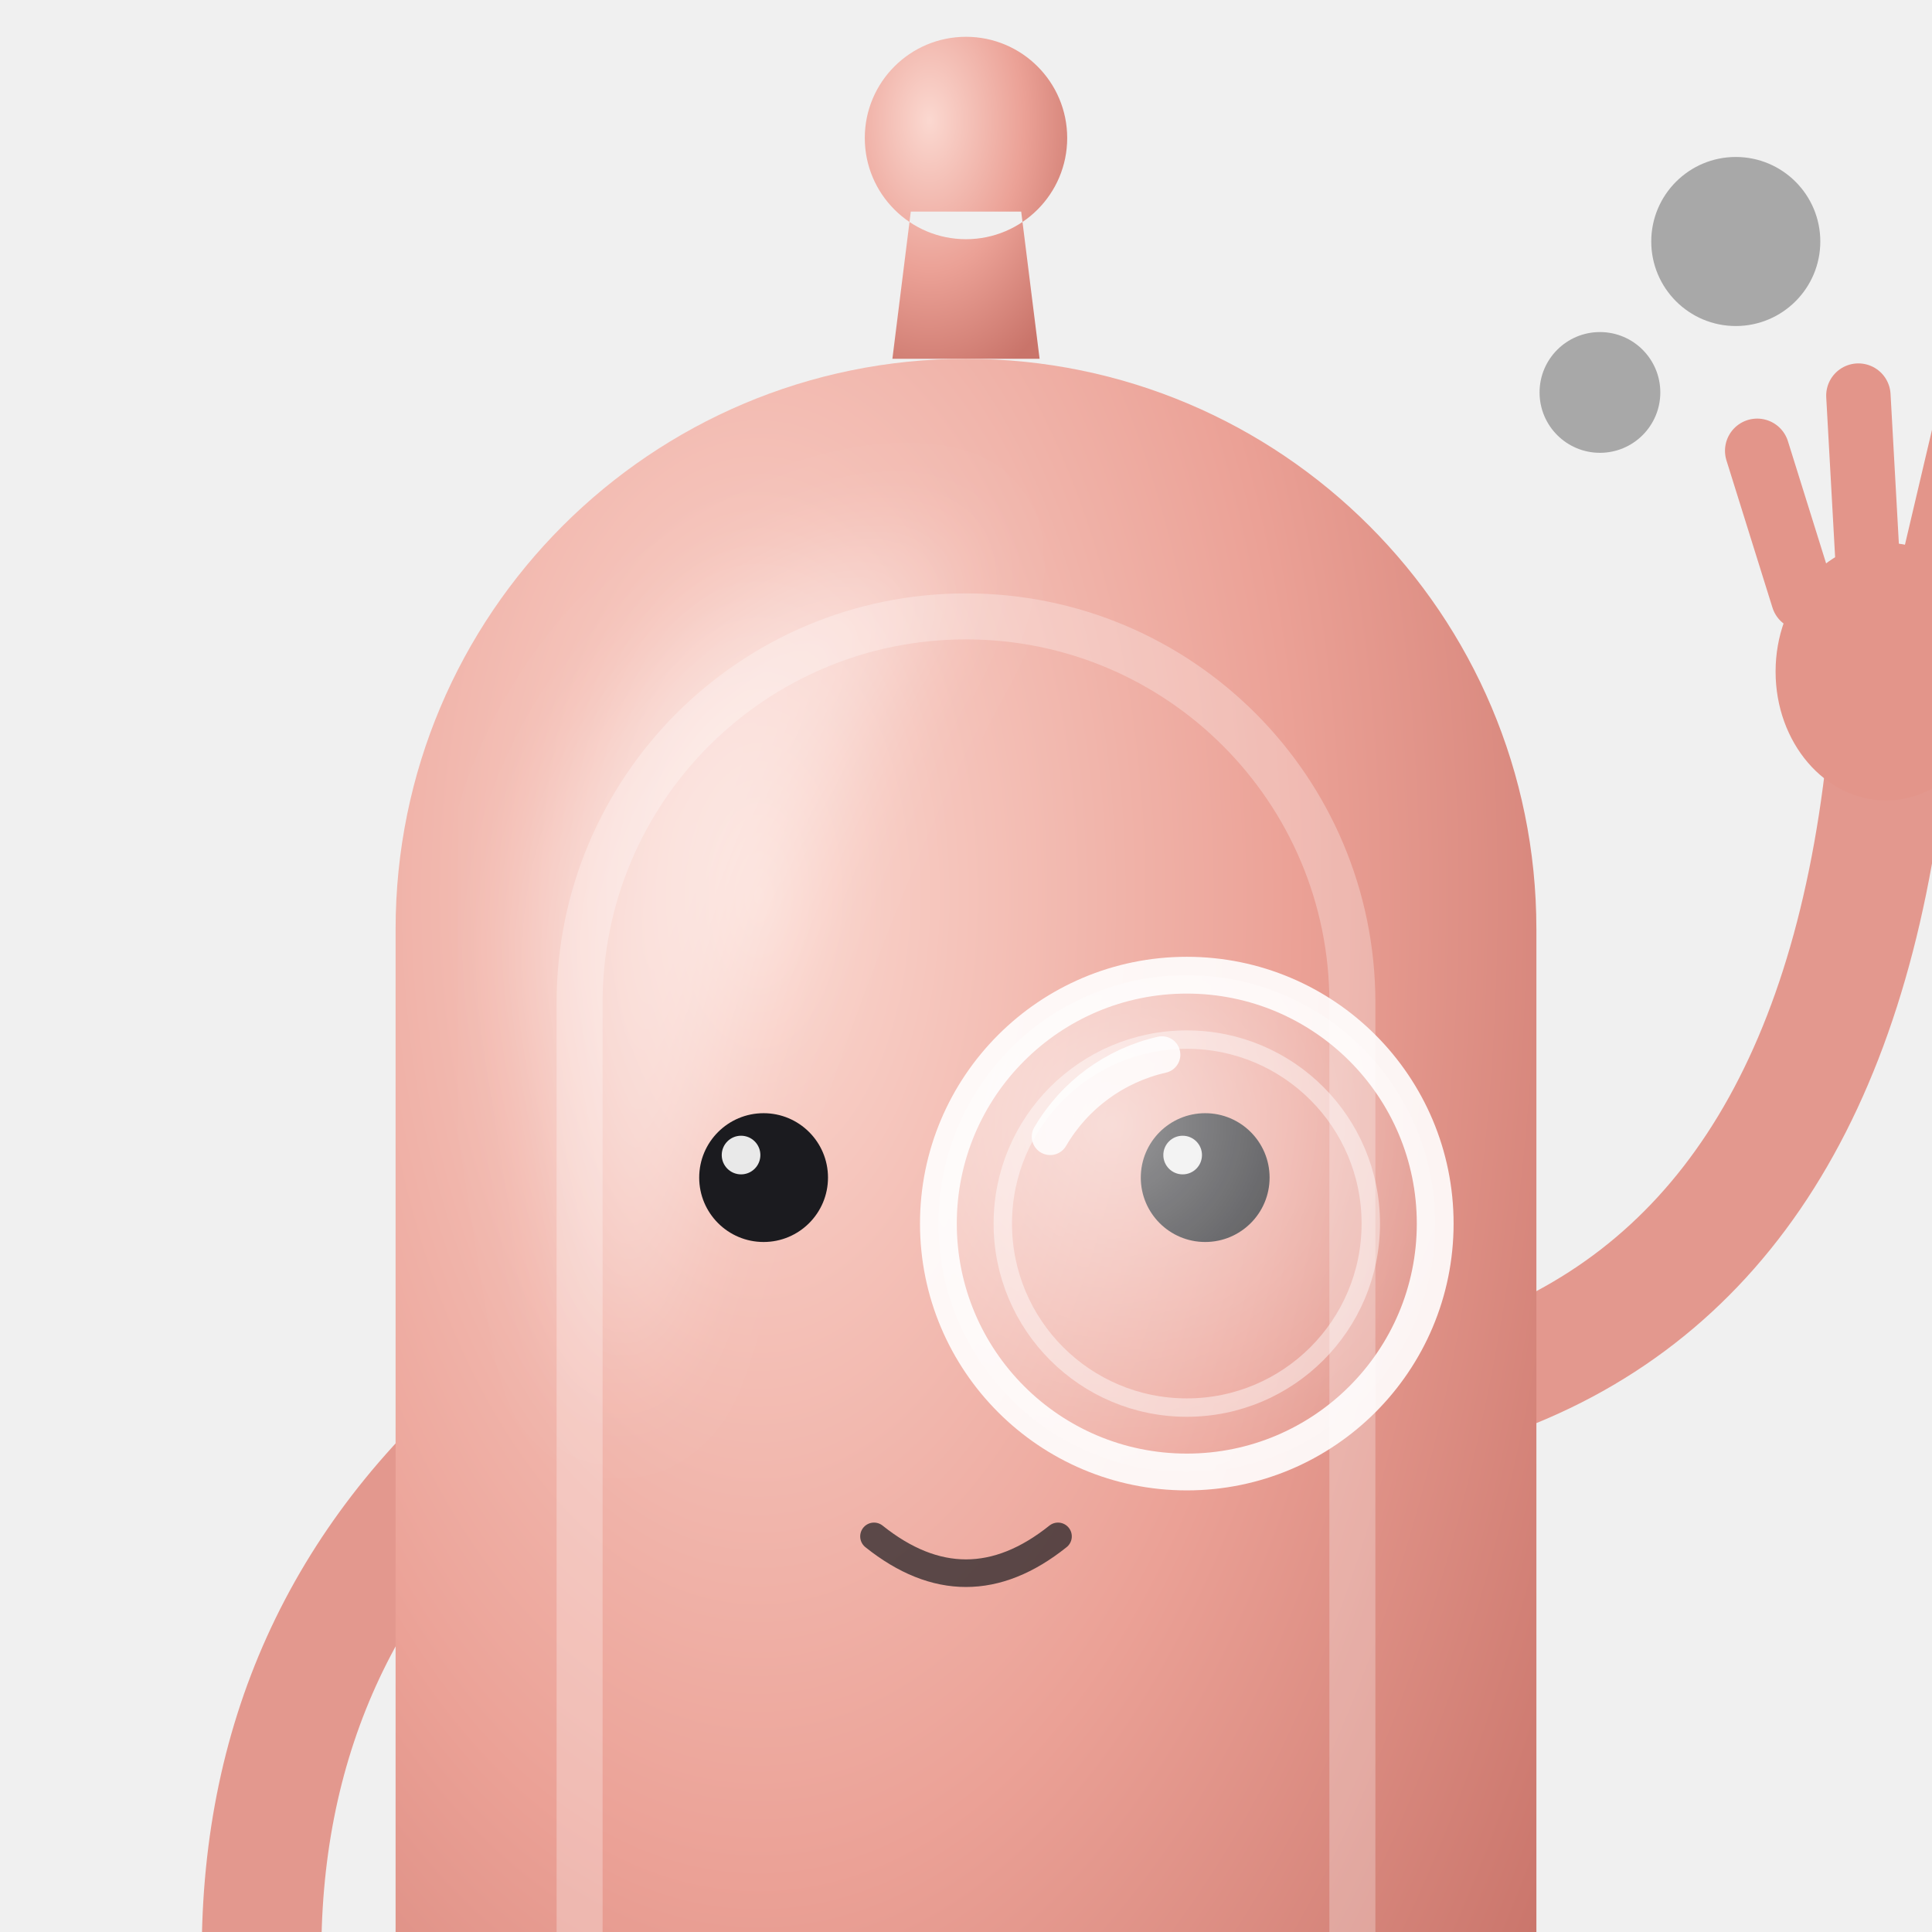
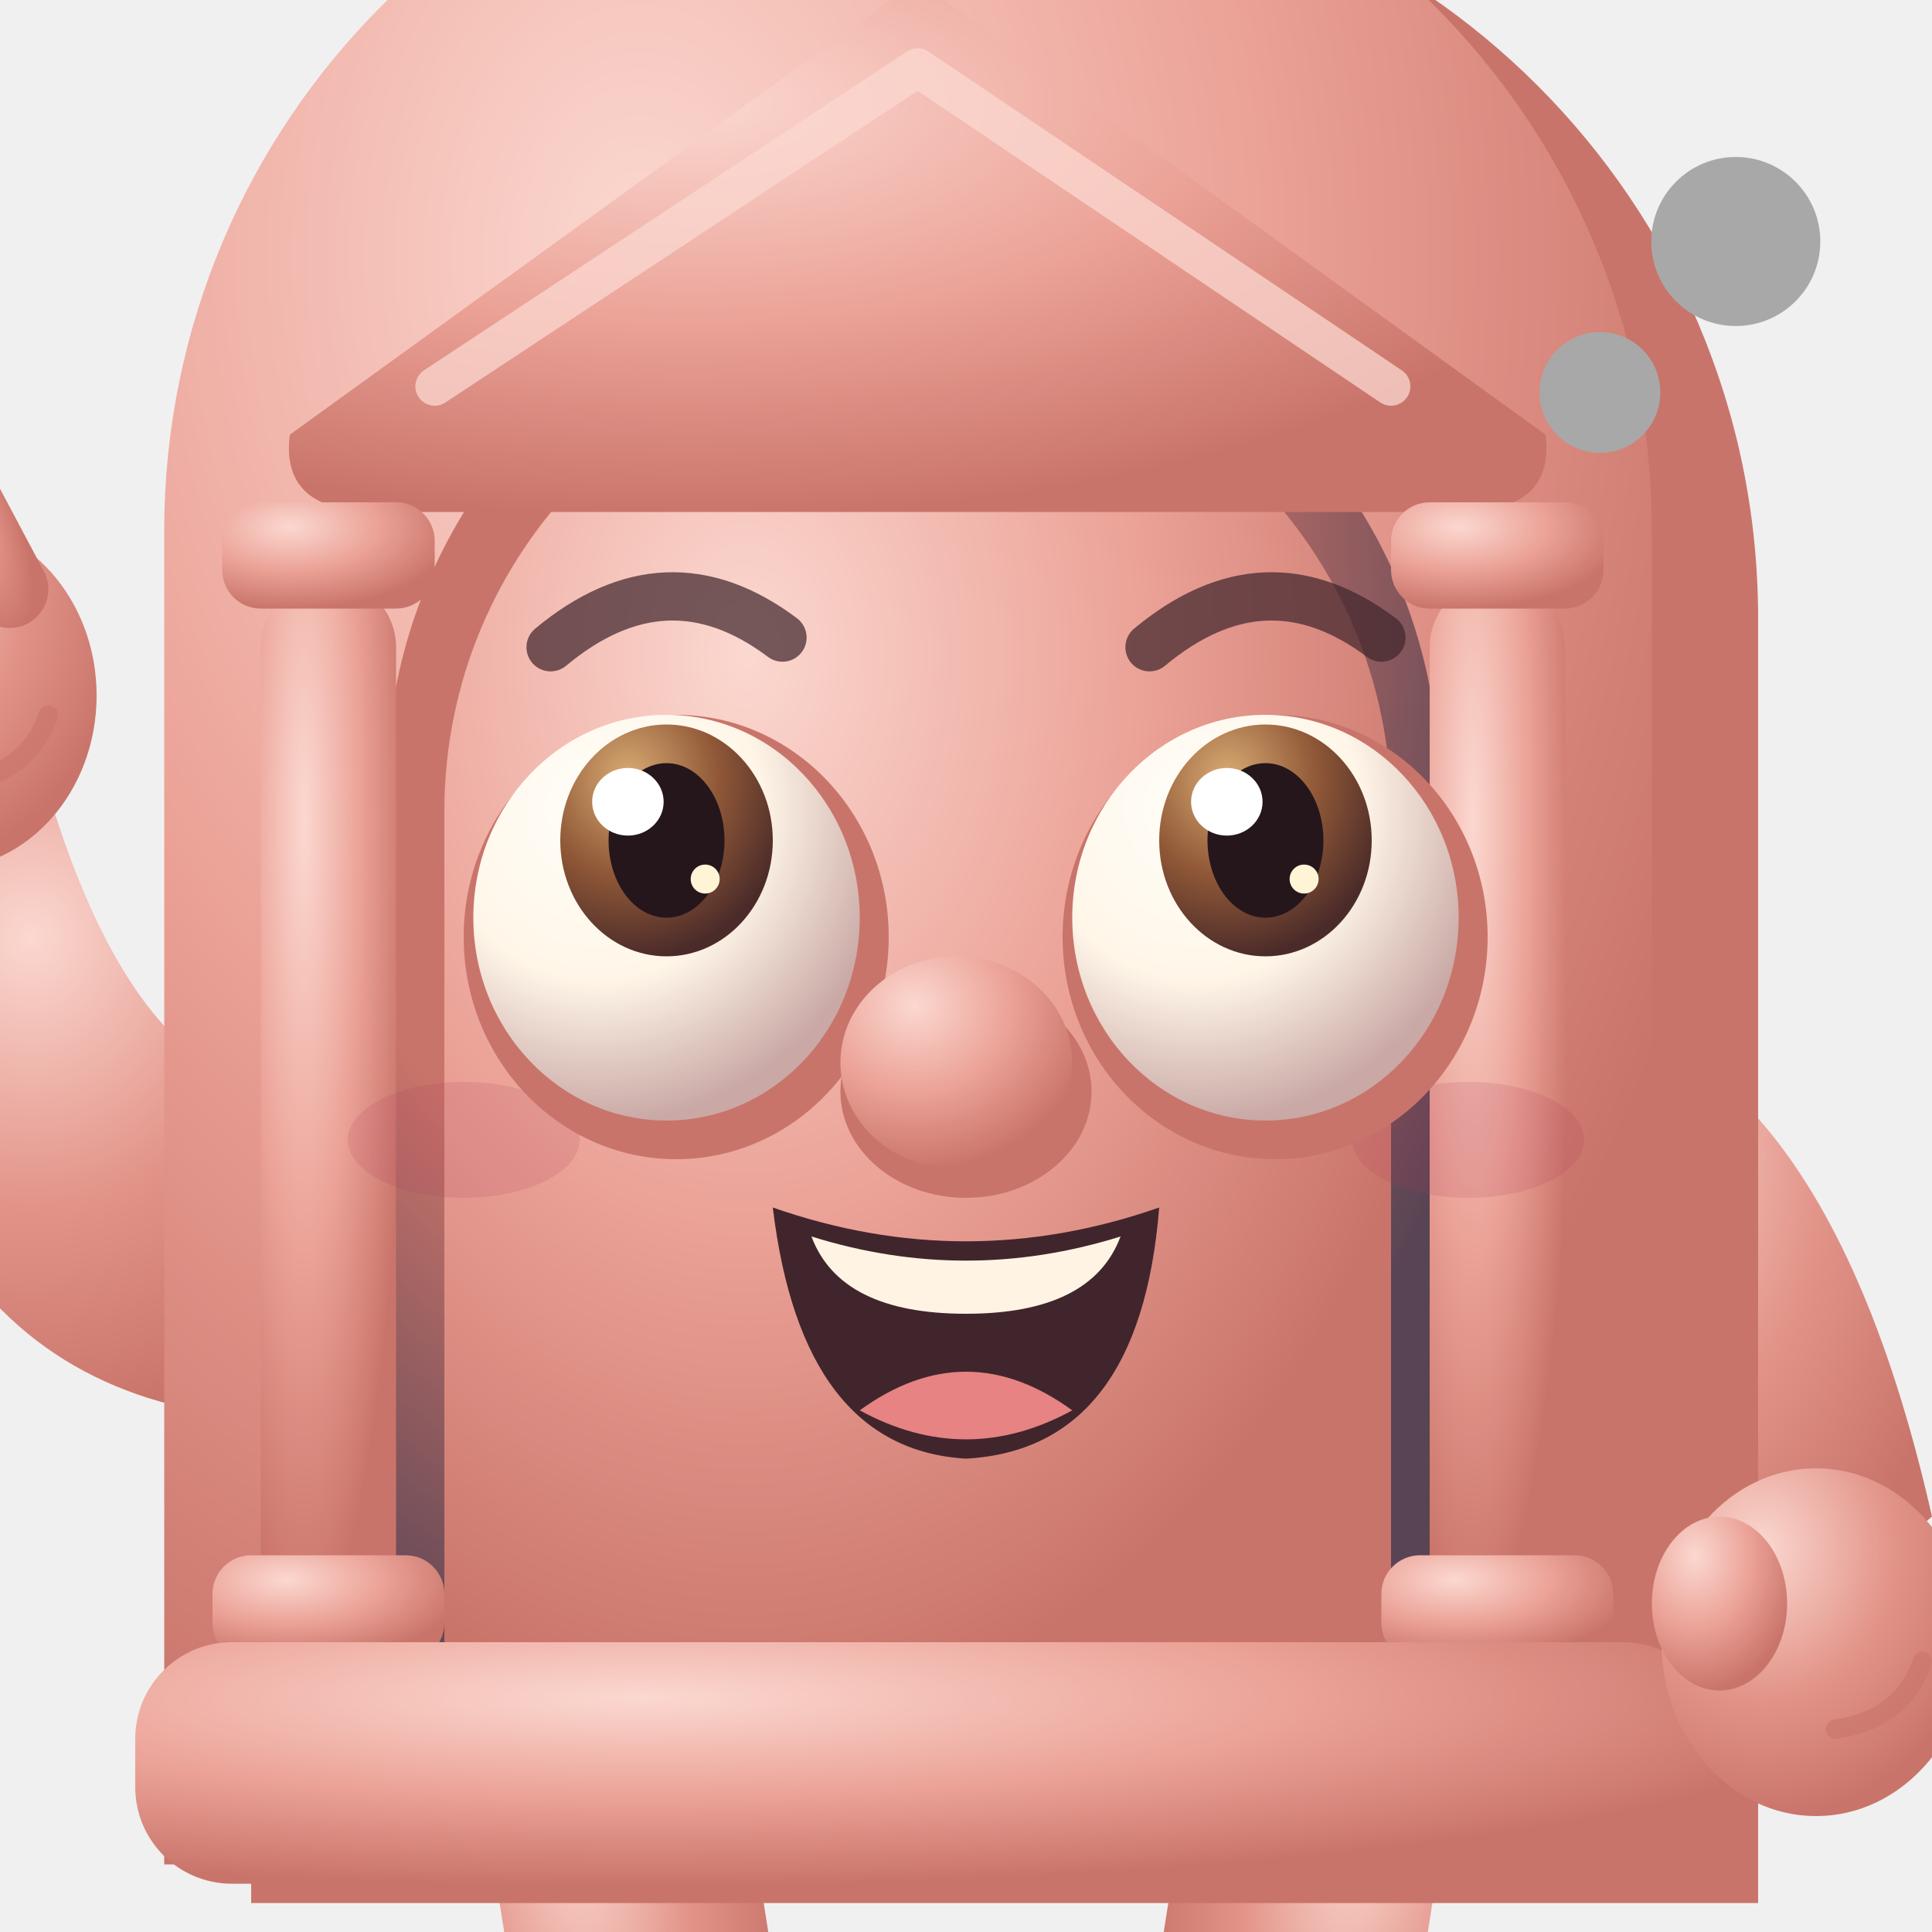
<svg xmlns="http://www.w3.org/2000/svg" viewBox="0 0 64 64" width="48" height="48" role="img" aria-label="Petra, Master, planning">
  <defs>
-     <radialGradient id="sm-petra-b" cx="32%" cy="26%" r="85%">
+     <radialGradient id="sm-petra-clay" cx="32%" cy="23%" r="78%">
      <stop offset="0" stop-color="#FBD8D0" />
-       <stop offset=".55" stop-color="#EBA196" />
+       <stop offset="0.54" stop-color="#EBA196" />
      <stop offset="1" stop-color="#C9746A" />
    </radialGradient>
-     <radialGradient id="sm-petra-l" cx="35%" cy="30%" r="75%">
-       <stop offset="0" stop-color="#fff" stop-opacity=".55" />
-       <stop offset="1" stop-color="#fff" stop-opacity=".08" />
+     <radialGradient id="sm-petra-arm" cx="32%" cy="23%" r="78%">
+       <stop offset="0" stop-color="#FBD8D0" />
+       <stop offset="0.54" stop-color="#E3958A" />
+       <stop offset="1" stop-color="#C9746A" />
    </radialGradient>
-     <filter id="sm-petra-f" x="-20%" y="-20%" width="140%" height="140%">
-       <feGaussianBlur stdDeviation="6" />
-     </filter>
-     <filter id="sm-petra-s" x="-50%" y="-50%" width="200%" height="200%">
-       <feGaussianBlur stdDeviation="8" />
-     </filter>
+     <radialGradient id="sm-petra-recess" cx="32%" cy="23%" r="78%">
+       <stop offset="0" stop-color="#C9746A" />
+       <stop offset="0.54" stop-color="#C9746A" />
+       <stop offset="1" stop-color="#594454" />
+     </radialGradient>
+     <radialGradient id="sm-petra-boot" cx="32%" cy="23%" r="78%">
+       <stop offset="0" stop-color="#d39a69" />
+       <stop offset="0.54" stop-color="#966347" />
+       <stop offset="1" stop-color="#4a302d" />
+     </radialGradient>
+     <radialGradient id="sm-petra-wood" cx="32%" cy="23%" r="78%">
+       <stop offset="0" stop-color="#ffe0a6" />
+       <stop offset="0.54" stop-color="#bb8051" />
+       <stop offset="1" stop-color="#774231" />
+     </radialGradient>
+     <radialGradient id="sm-petra-gold" cx="32%" cy="23%" r="78%">
+       <stop offset="0" stop-color="#fff5bb" />
+       <stop offset="0.54" stop-color="#ebba54" />
+       <stop offset="1" stop-color="#aa612e" />
+     </radialGradient>
+     <radialGradient id="sm-petra-red" cx="32%" cy="23%" r="78%">
+       <stop offset="0" stop-color="#ffb3a4" />
+       <stop offset="0.54" stop-color="#e47065" />
+       <stop offset="1" stop-color="#a53247" />
+     </radialGradient>
+     <radialGradient id="sm-petra-white" cx="32%" cy="23%" r="78%">
+       <stop offset="0" stop-color="#fffef9" />
+       <stop offset="0.54" stop-color="#fff6e8" />
+       <stop offset="1" stop-color="#c9a8a5" />
+     </radialGradient>
+     <radialGradient id="sm-petra-iris" cx="32%" cy="23%" r="78%">
+       <stop offset="0" stop-color="#d9ab73" />
+       <stop offset="0.54" stop-color="#905837" />
+       <stop offset="1" stop-color="#4b2b29" />
+     </radialGradient>
+     <radialGradient id="sm-petra-floor">
+       <stop stop-color="#38252e" stop-opacity=".31" />
+       <stop offset=".55" stop-color="#483442" stop-opacity=".2" />
+       <stop offset="1" stop-color="#483442" stop-opacity="0" />
+     </radialGradient>
  </defs>
-   <g transform="scale(0.30476) translate(-45 -45)">
-     <path d="M125 300 L122 344" fill="none" stroke="#E3958A" stroke-width="13" stroke-linecap="round" stroke-linejoin="round" opacity=".96" />
-     <path d="M175 300 L178 344" fill="none" stroke="#E3958A" stroke-width="13" stroke-linecap="round" stroke-linejoin="round" opacity=".96" />
-     <ellipse cx="118" cy="347" rx="17" ry="9" fill="#E3958A" />
-     <ellipse cx="182" cy="347" rx="17" ry="9" fill="#E3958A" />
-     <path d="M94 205 Q70 230 74 268" fill="none" stroke="#E3958A" stroke-width="13" stroke-linecap="round" stroke-linejoin="round" opacity=".96" />
-     <circle cx="74" cy="270" r="10" fill="#E3958A" />
-     <path d="M206 195 Q244 182 250 128" fill="none" stroke="#E3958A" stroke-width="13" stroke-linecap="round" stroke-linejoin="round" opacity=".96" />
-     <g transform="translate(250 118)">
-       <ellipse rx="12" ry="14" fill="#E3958A" />
-       <path d="M-9 -8 L-14 -24 M-2 -12 L-3 -30 M5 -11 L9 -28 M10 -5 L18 -18" stroke="#E3958A" stroke-width="7" stroke-linecap="round" />
+   <g transform="scale(0.32) translate(-50 -79)">
+     <g transform="translate(119 302) rotate(-9) scale(1 1)">
+       <rect x="-13" y="-53" width="27" height="71" rx="13" fill="url(#sm-petra-arm)" />
+       <path d="M-17-13Q-12-20 12-17Q23-17 21-6L20 23Q32 37 14 45H-27Q-45 44-42 29Q-41 12-22 11Z" fill="url(#sm-petra-boot)" />
+       <path d="M-42 32Q-24 42 22 32Q27 46 12 47H-28Q-45 45-42 32Z" fill="#49302b" />
+       <path d="M-40 33Q-20 43 24 33" fill="none" stroke="#bd9169" stroke-width="2.7" stroke-linecap="round" stroke-linejoin="round" />
+       <path d="M-39 30Q-33 17-19 17M-15-10Q-4-15 13-10" fill="none" stroke="#f1bd89" stroke-width="3" opacity="0.55" stroke-linecap="round" stroke-linejoin="round" />
+       <ellipse cx="-15" cy="-3" rx="2.7" ry="2.7" fill="#3b2826" />
+       <ellipse cx="2" cy="-1" rx="2.7" ry="2.7" fill="#3b2826" />
+       <path d="M-15 -3l17 2" fill="none" stroke="#f4d3a6" stroke-width="2.5" stroke-linecap="round" stroke-linejoin="round" />
+       <ellipse cx="-17" cy="4" rx="2.7" ry="2.7" fill="#3b2826" />
+       <ellipse cx="0" cy="6" rx="2.7" ry="2.7" fill="#3b2826" />
+       <path d="M-17 4l17 2" fill="none" stroke="#f4d3a6" stroke-width="2.5" stroke-linecap="round" stroke-linejoin="round" />
+       <ellipse cx="-19" cy="11" rx="2.7" ry="2.7" fill="#3b2826" />
+       <ellipse cx="-2" cy="13" rx="2.7" ry="2.7" fill="#3b2826" />
+       <path d="M-19 11l17 2" fill="none" stroke="#f4d3a6" stroke-width="2.5" stroke-linecap="round" stroke-linejoin="round" />
+       <path d="M-10 17q-14 9-17 5M-10 17q8 4 10 11" fill="none" stroke="#dfad7d" stroke-width="2" opacity="0.7" stroke-linecap="round" stroke-linejoin="round" />
+       <path d="M-29 26l6 1m-9-5l4 1m36-3l5-1" fill="none" stroke="#d5a47a" stroke-width="1.5" opacity="0.65" stroke-linecap="round" stroke-linejoin="round" />
    </g>
-     <path d="M150 60 m-11 0 a11 11 0 1 0 22 0 a11 11 0 1 0 -22 0 M144 68 L156 68 L158 84 L142 84 Z" fill="url(#sm-petra-b)" />
-     <path d="M88 296 L88 146 A62 62 0 0 1 212 146 L212 296 Q212 310 198 310 L102 310 Q88 310 88 296 Z" fill="url(#sm-petra-b)" />
-     <path d="M108 300 L108 154 A42 42 0 0 1 192 154 L192 300" fill="none" stroke="#fff" stroke-opacity=".28" stroke-width="5" />
-     <path d="M104 150 A46 46 0 0 1 150 104 Q132 130 112 200 Z" fill="#fff" opacity=".42" filter="url(#sm-petra-f)" />
-     <g>
-       <circle cx="128" cy="173" r="7" fill="#1B1B1F" />
-       <circle cx="125.55" cy="170.55" r="2.1" fill="#fff" opacity=".9" />
-       <circle cx="176" cy="173" r="7" fill="#1B1B1F" />
-       <circle cx="173.55" cy="170.55" r="2.1" fill="#fff" opacity=".9" />
+     <g transform="translate(181 302) rotate(9) scale(-1 1)">
+       <rect x="-13" y="-53" width="27" height="71" rx="13" fill="url(#sm-petra-arm)" />
+       <path d="M-17-13Q-12-20 12-17Q23-17 21-6L20 23Q32 37 14 45H-27Q-45 44-42 29Q-41 12-22 11Z" fill="url(#sm-petra-boot)" />
+       <path d="M-42 32Q-24 42 22 32Q27 46 12 47H-28Q-45 45-42 32Z" fill="#49302b" />
+       <path d="M-40 33Q-20 43 24 33" fill="none" stroke="#bd9169" stroke-width="2.7" stroke-linecap="round" stroke-linejoin="round" />
+       <path d="M-39 30Q-33 17-19 17M-15-10Q-4-15 13-10" fill="none" stroke="#f1bd89" stroke-width="3" opacity="0.55" stroke-linecap="round" stroke-linejoin="round" />
+       <ellipse cx="-15" cy="-3" rx="2.7" ry="2.7" fill="#3b2826" />
+       <ellipse cx="2" cy="-1" rx="2.7" ry="2.7" fill="#3b2826" />
+       <path d="M-15 -3l17 2" fill="none" stroke="#f4d3a6" stroke-width="2.5" stroke-linecap="round" stroke-linejoin="round" />
+       <ellipse cx="-17" cy="4" rx="2.7" ry="2.7" fill="#3b2826" />
+       <ellipse cx="0" cy="6" rx="2.7" ry="2.7" fill="#3b2826" />
+       <path d="M-17 4l17 2" fill="none" stroke="#f4d3a6" stroke-width="2.5" stroke-linecap="round" stroke-linejoin="round" />
+       <ellipse cx="-19" cy="11" rx="2.7" ry="2.7" fill="#3b2826" />
+       <ellipse cx="-2" cy="13" rx="2.7" ry="2.7" fill="#3b2826" />
+       <path d="M-19 11l17 2" fill="none" stroke="#f4d3a6" stroke-width="2.5" stroke-linecap="round" stroke-linejoin="round" />
+       <path d="M-10 17q-14 9-17 5M-10 17q8 4 10 11" fill="none" stroke="#dfad7d" stroke-width="2" opacity="0.7" stroke-linecap="round" stroke-linejoin="round" />
+       <path d="M-29 26l6 1m-9-5l4 1m36-3l5-1" fill="none" stroke="#d5a47a" stroke-width="1.5" opacity="0.65" stroke-linecap="round" stroke-linejoin="round" />
    </g>
-     <circle cx="174" cy="178" r="27" fill="url(#sm-petra-l)" stroke="#fff" stroke-opacity=".9" stroke-width="4" />
-     <circle cx="174" cy="178" r="20" fill="none" stroke="#fff" stroke-opacity=".45" stroke-width="2" />
-     <path d="M159.15 168.55 A18.9 18.9 0 0 1 171.3 159.64" fill="none" stroke="#fff" stroke-width="4" stroke-linecap="round" opacity=".85" />
-     <path d="M140 212 Q150 220 160 212" fill="none" stroke="#1B1B1F" stroke-width="3" stroke-linecap="round" opacity=".7" />
+     <path d="M92 190Q67 201 55 161L35 164Q35 227 83 226Z" fill="url(#sm-petra-arm)" />
+     <path d="M207 183Q238 183 250 236L232 251Q219 209 204 222Z" fill="url(#sm-petra-arm)" />
+     <path d="M76 276v-133a78 78 0 0 1 156 0v133Z" fill="#C9746A" />
+     <path d="M67 272v-138a77 77 0 0 1 154 0v138Z" fill="url(#sm-petra-clay)" />
+     <ellipse cx="144" cy="58" rx="20" ry="19" fill="url(#sm-petra-clay)" />
+     <path d="M90 261v-100.5a54.5 54.5 0 0 1 109 0v100.5Z" fill="url(#sm-petra-recess)" />
+     <path d="M96 256v-93a49 49 0 0 1 98 0v93Z" fill="url(#sm-petra-clay)" />
+     <path d="M80 124L145 77L210 124Q211 132 201 132H89Q79 132 80 124Z" fill="url(#sm-petra-clay)" />
+     <path d="M95 119L145 86L194 119" fill="none" stroke="#FBD8D0" stroke-width="4" opacity="0.75" stroke-linecap="round" stroke-linejoin="round" />
+     <rect x="77" y="139" width="14" height="108" rx="7" fill="url(#sm-petra-clay)" />
+     <rect x="73" y="131" width="22" height="11" rx="4" fill="url(#sm-petra-clay)" />
+     <rect x="72" y="240" width="24" height="11" rx="4" fill="url(#sm-petra-clay)" />
+     <rect x="198" y="139" width="14" height="108" rx="7" fill="url(#sm-petra-clay)" />
+     <rect x="194" y="131" width="22" height="11" rx="4" fill="url(#sm-petra-clay)" />
+     <rect x="193" y="240" width="24" height="11" rx="4" fill="url(#sm-petra-clay)" />
+     <rect x="64" y="249" width="164" height="25" rx="10" fill="url(#sm-petra-clay)" />
+     <ellipse cx="44" cy="151" rx="16" ry="18" fill="url(#sm-petra-arm)" />
+     <ellipse cx="34" cy="147" rx="7" ry="9" fill="url(#sm-petra-clay)" />
+     <path d="M46 160q7 -1 9 -7" fill="none" stroke="#C9746A" stroke-width="2" opacity="0.65" stroke-linecap="round" stroke-linejoin="round" />
+     <g transform="rotate(-28 40 147)">
+       <rect x="28" y="129" width="8" height="23" rx="4" fill="url(#sm-petra-arm)" />
+       <rect x="38" y="124" width="9" height="27" rx="4" fill="url(#sm-petra-arm)" />
+       <rect x="49" y="128" width="8" height="22" rx="4" fill="url(#sm-petra-arm)" />
+     </g>
+     <g transform="translate(150 174)">
+       <ellipse cx="-52" cy="23" rx="12" ry="6" fill="#a63655" opacity=".15" />
+       <ellipse cx="52" cy="23" rx="12" ry="6" fill="#a63655" opacity=".15" />
+       <g>
+         <g transform="translate(-31 0)">
+           <path d="M-12 -28Q0 -38 12 -29" fill="none" stroke="#41252C" stroke-width="5" opacity="0.72" stroke-linecap="round" stroke-linejoin="round" />
+           <ellipse cx="1" cy="2" rx="22" ry="23" fill="#C9746A" />
+           <ellipse cx="0" cy="0" rx="20" ry="21" fill="url(#sm-petra-white)" />
+           <ellipse cx="0" cy="-8" rx="11" ry="12" fill="url(#sm-petra-iris)" />
+           <ellipse cx="0" cy="-8" rx="6" ry="8" fill="#25161c" />
+           <ellipse cx="-4" cy="-12" rx="3.7" ry="3.5" fill="white" />
+           <ellipse cx="4" cy="-4" rx="1.5" ry="1.5" fill="#fff4d5" />
+         </g>
+         <g transform="translate(31 0)">
+           <path d="M-12 -28Q0 -38 12 -29" fill="none" stroke="#41252C" stroke-width="5" opacity="0.72" stroke-linecap="round" stroke-linejoin="round" />
+           <ellipse cx="1" cy="2" rx="22" ry="23" fill="#C9746A" />
+           <ellipse cx="0" cy="0" rx="20" ry="21" fill="url(#sm-petra-white)" />
+           <ellipse cx="0" cy="-8" rx="11" ry="12" fill="url(#sm-petra-iris)" />
+           <ellipse cx="0" cy="-8" rx="6" ry="8" fill="#25161c" />
+           <ellipse cx="-4" cy="-12" rx="3.7" ry="3.5" fill="white" />
+           <ellipse cx="4" cy="-4" rx="1.5" ry="1.5" fill="#fff4d5" />
+         </g>
+       </g>
+       <ellipse cx="0" cy="18" rx="13" ry="11" fill="#C9746A" />
+       <ellipse cx="-1" cy="15" rx="12" ry="11" fill="url(#sm-petra-clay)" />
+       <path d="M-20 30Q0 37 20 30Q18 55 0 56Q-17 55-20 30Z" fill="#41252C" />
+       <path d="M-16 33Q0 38 16 33Q13 41 0 41Q-13 41-16 33Z" fill="#fff4e4" />
+       <path d="M-11 51Q0 43 11 51Q0 57-11 51Z" fill="#e78383" />
+     </g>
+     <ellipse cx="238" cy="249" rx="16" ry="18" fill="url(#sm-petra-arm)" />
+     <ellipse cx="228" cy="245" rx="7" ry="9" fill="url(#sm-petra-clay)" />
+     <path d="M240 258q7 -1 9 -7" fill="none" stroke="#C9746A" stroke-width="2" opacity="0.65" stroke-linecap="round" stroke-linejoin="round" />
  </g>
  <circle cx="53" cy="13" r="2" fill="#a8a8a8" />
  <circle cx="57.5" cy="8" r="2.8" fill="#a8a8a8" />
</svg>
